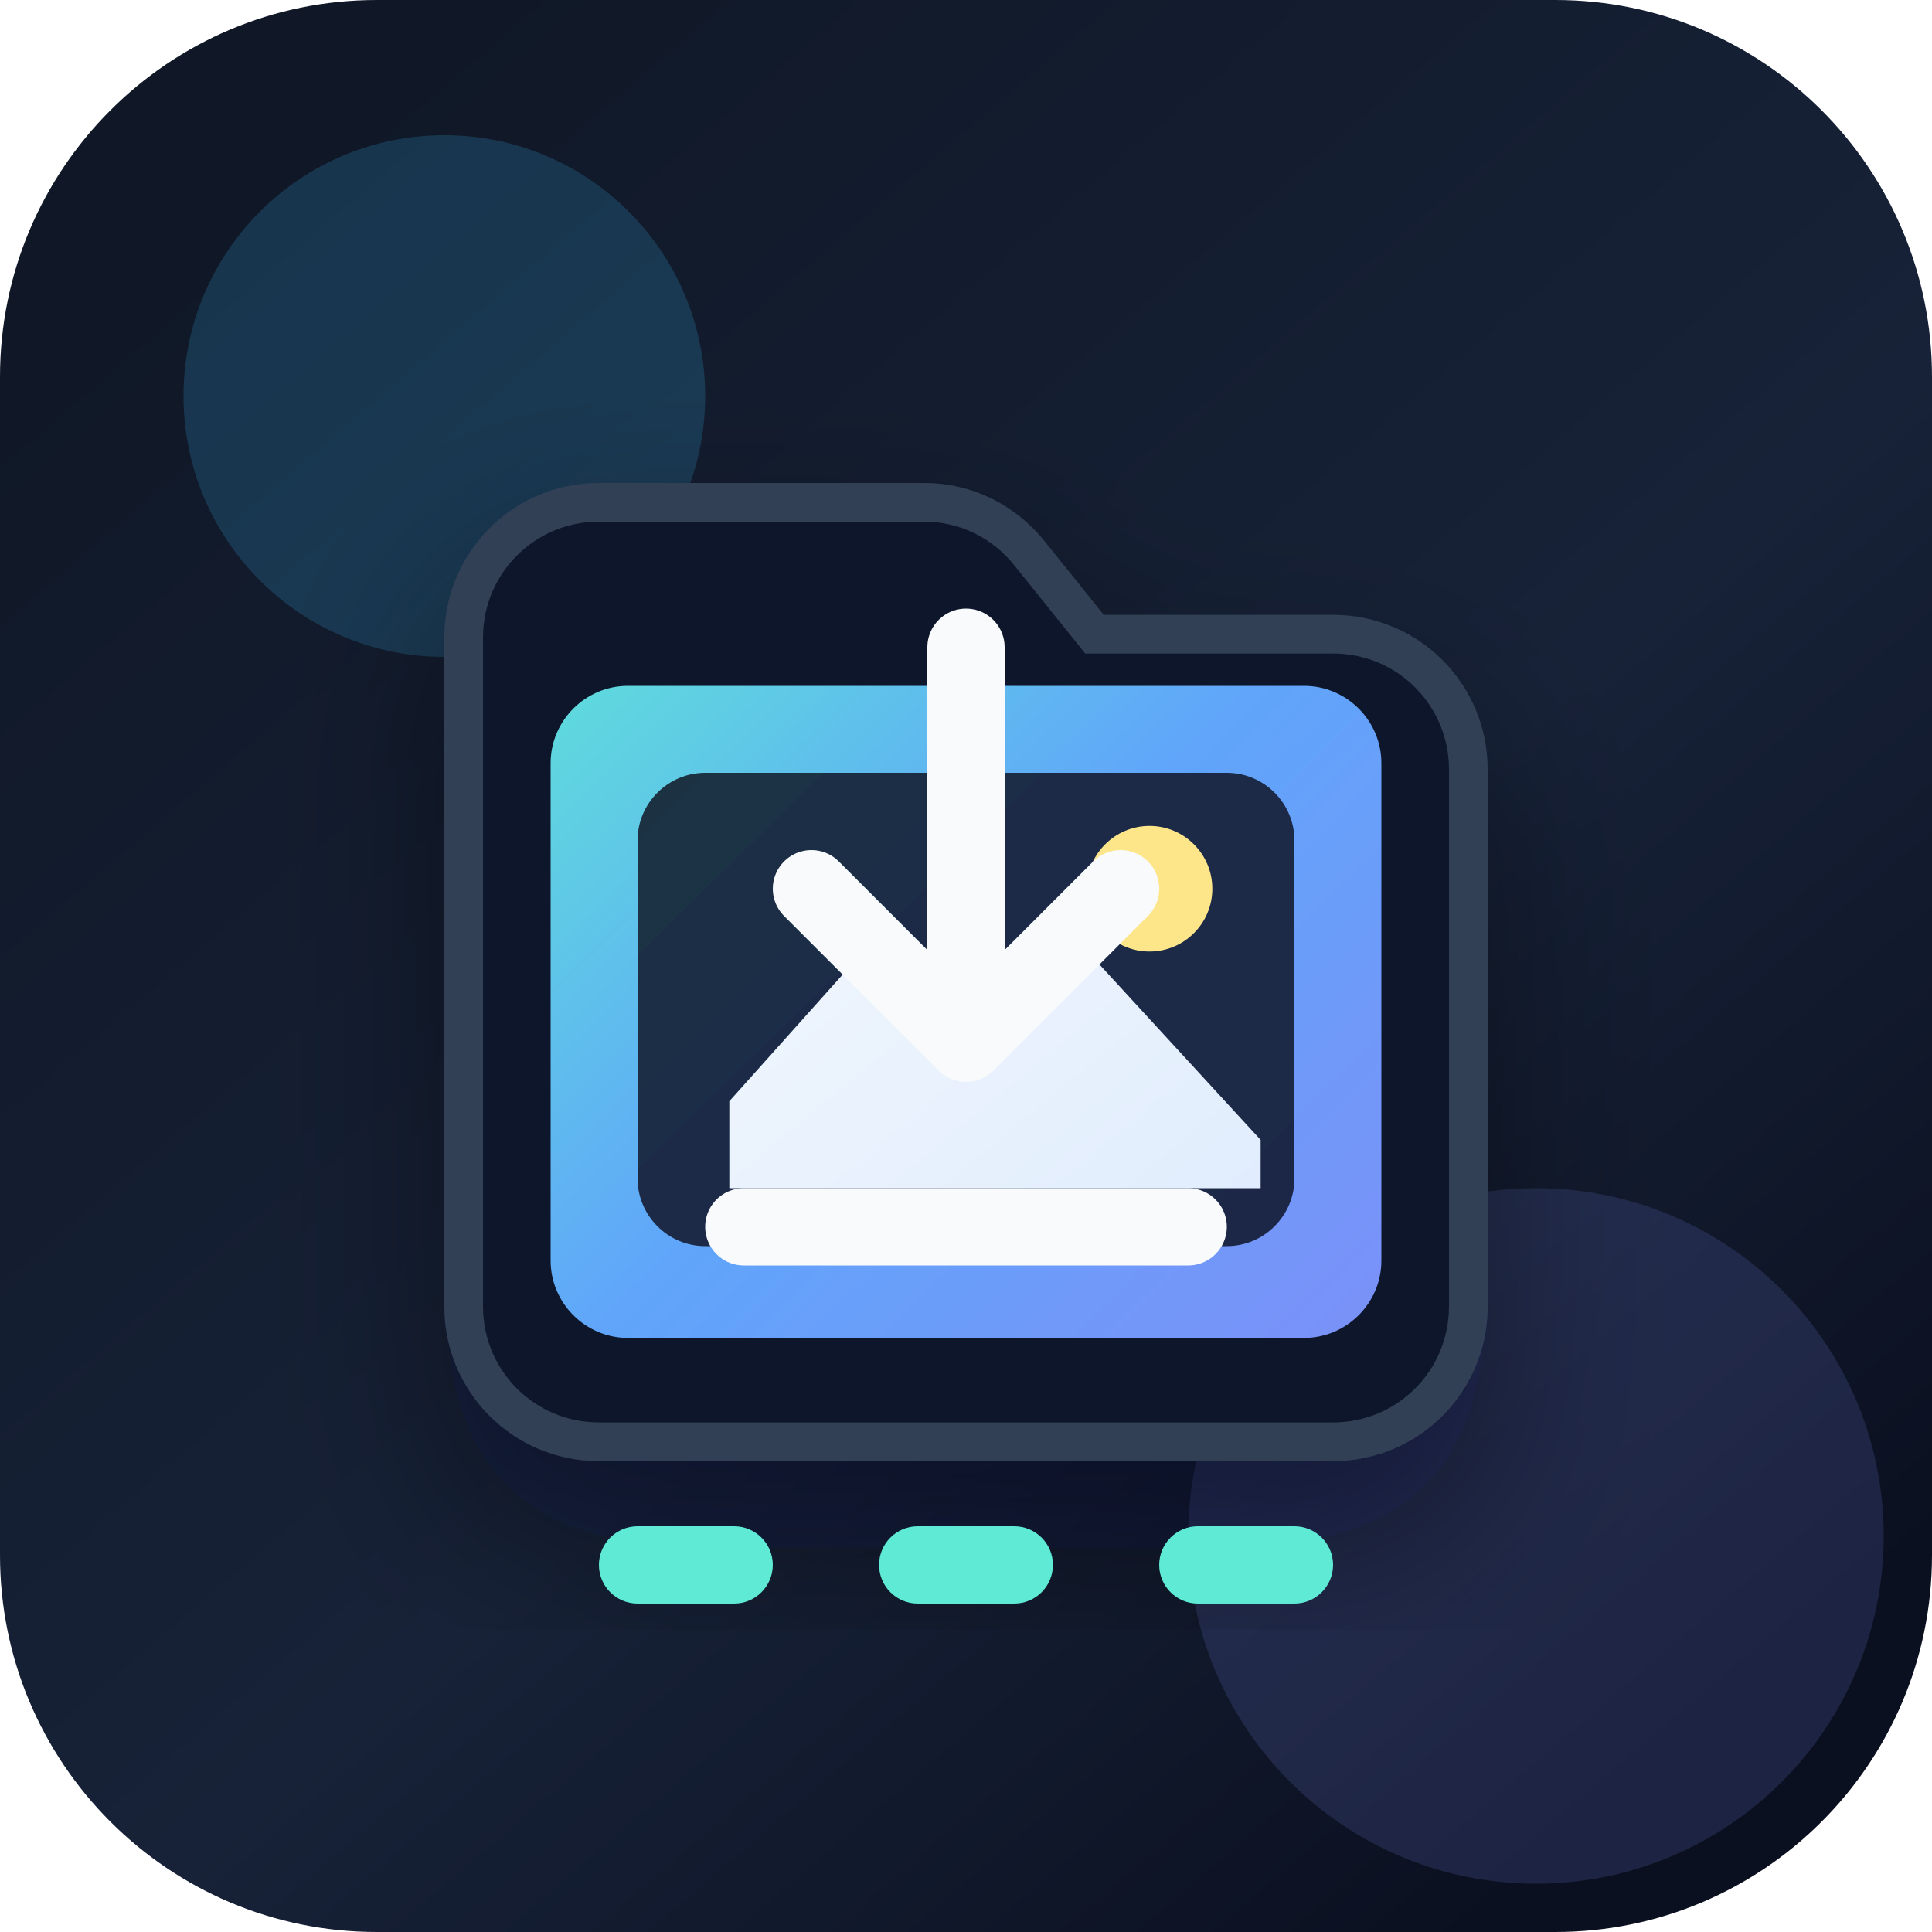
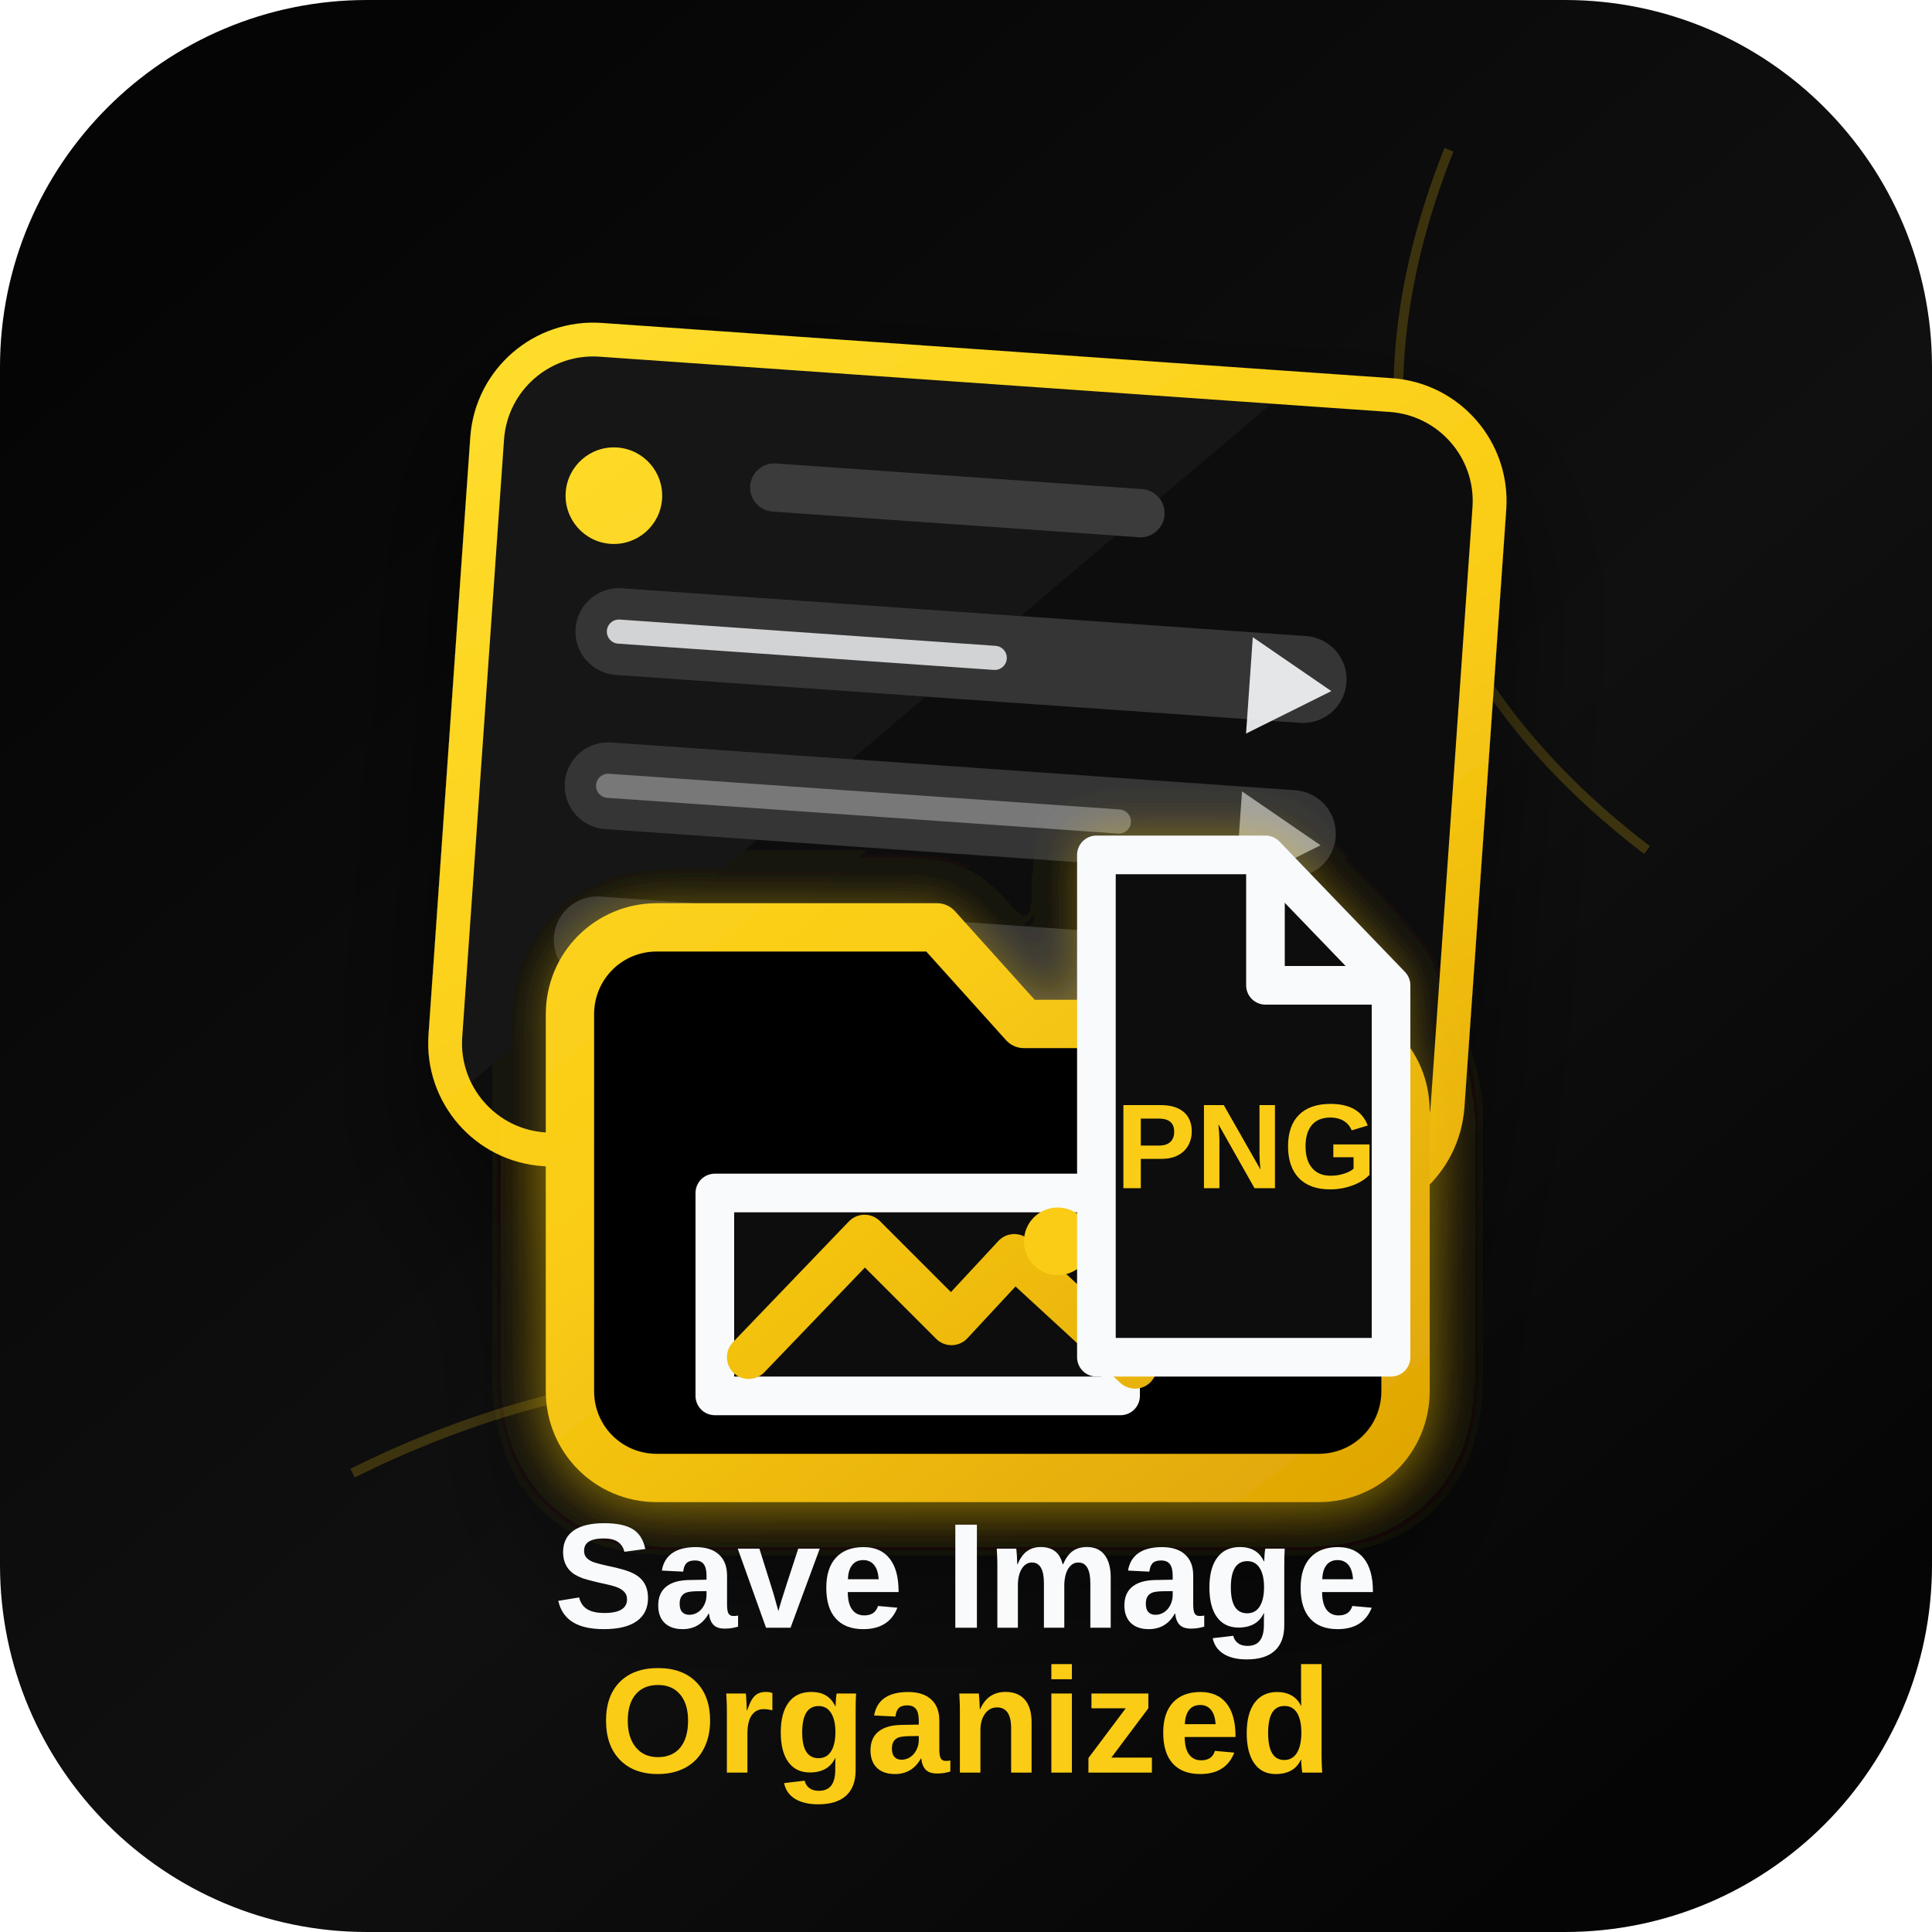
<svg xmlns="http://www.w3.org/2000/svg" viewBox="0 0 400 400" role="img" aria-labelledby="title desc">
  <defs>
-     <linearGradient id="bg" x1="56" y1="32" x2="344" y2="368" gradientUnits="userSpaceOnUse">
-       <stop offset="0" stop-color="#101827" />
-       <stop offset="0.58" stop-color="#172238" />
-       <stop offset="1" stop-color="#0b1020" />
+     <linearGradient id="bg" x1="54" y1="32" x2="346" y2="368" gradientUnits="userSpaceOnUse">
+       <stop offset="0" stop-color="#050505" />
+       <stop offset="0.58" stop-color="#101010" />
+       <stop offset="1" stop-color="#050505" />
    </linearGradient>
-     <linearGradient id="panel" x1="106" y1="112" x2="294" y2="304" gradientUnits="userSpaceOnUse">
-       <stop offset="0" stop-color="#5eead4" />
-       <stop offset="0.48" stop-color="#60a5fa" />
-       <stop offset="1" stop-color="#818cf8" />
+     <linearGradient id="gold" x1="96" y1="60" x2="312" y2="340" gradientUnits="userSpaceOnUse">
+       <stop offset="0" stop-color="#ffdf2e" />
+       <stop offset="0.48" stop-color="#facc15" />
+       <stop offset="1" stop-color="#d89b00" />
    </linearGradient>
-     <linearGradient id="accent" x1="148" y1="120" x2="282" y2="282" gradientUnits="userSpaceOnUse">
-       <stop offset="0" stop-color="#f8fafc" />
-       <stop offset="1" stop-color="#dbeafe" />
+     <linearGradient id="panel" x1="126" y1="82" x2="286" y2="246" gradientUnits="userSpaceOnUse">
+       <stop offset="0" stop-color="#171717" />
+       <stop offset="1" stop-color="#090909" />
    </linearGradient>
-     <filter id="shadow" x="-20%" y="-20%" width="140%" height="140%">
-       <feDropShadow dx="0" dy="18" stdDeviation="18" flood-color="#020617" flood-opacity="0.42" />
+     <filter id="shadow" x="-18%" y="-18%" width="136%" height="136%">
+       <feDropShadow dx="0" dy="14" stdDeviation="14" flood-color="#000000" flood-opacity="0.55" />
+     </filter>
+     <filter id="glow" x="-24%" y="-24%" width="148%" height="148%">
+       <feDropShadow dx="0" dy="0" stdDeviation="5" flood-color="#facc15" flood-opacity="0.42" />
    </filter>
  </defs>
-   <rect width="400" height="400" rx="78" fill="url(#bg)" />
-   <circle cx="92" cy="82" r="54" fill="#38bdf8" opacity="0.18" />
-   <circle cx="318" cy="318" r="72" fill="#818cf8" opacity="0.16" />
+   <rect width="400" height="400" rx="76" fill="url(#bg)" />
+   <path d="M73 305c60-30 126-28 197 5m30-279c-22 55-10 106 41 145" fill="none" stroke="#facc15" stroke-width="2" opacity="0.2" />
  <g filter="url(#shadow)">
-     <path d="M96 132c0-15.5 12.5-28 28-28h67.4c8.5 0 16.4 3.9 21.7 10.5l13.5 16.8H276c15.5 0 28 12.5 28 28v111.2c0 15.5-12.5 28-28 28H124c-15.5 0-28-12.5-28-28V132Z" fill="#0f172a" stroke="#334155" stroke-width="8" />
-     <path d="M114 158c0-8.8 7.2-16 16-16h140c8.8 0 16 7.2 16 16v103c0 8.8-7.2 16-16 16H130c-8.8 0-16-7.2-16-16V158Z" fill="url(#panel)" />
-     <path d="M132 174c0-7.7 6.3-14 14-14h108c7.7 0 14 6.3 14 14v70c0 7.7-6.3 14-14 14H146c-7.7 0-14-6.3-14-14v-70Z" fill="#0b1020" opacity="0.82" />
-     <path d="M151 228l34-38 25 27 17-18 34 37v10H151v-18Z" fill="url(#accent)" />
-     <circle cx="238" cy="184" r="13" fill="#fde68a" />
+     <g transform="rotate(4 202 164)">
+       <rect x="96" y="76" width="208" height="168" rx="22" fill="url(#panel)" stroke="url(#gold)" stroke-width="7" />
+       <circle cx="123" cy="108" r="10" fill="url(#gold)" />
+       <rect x="151" y="99" width="86" height="10" rx="5" fill="#3a3a3a" />
+       <g fill="none" stroke-linecap="round">
+         <path d="M126 136h142" stroke="#353535" stroke-width="18" />
+         <path d="M126 168h142" stroke="#353535" stroke-width="18" />
+         <path d="M126 200h142" stroke="#353535" stroke-width="18" />
+         <path d="M126 136h78" stroke="#f8fafc" stroke-width="5" opacity="0.8" />
+         <path d="M126 168h106" stroke="#f8fafc" stroke-width="5" opacity="0.34" />
+         <path d="M126 200h58" stroke="#f8fafc" stroke-width="5" opacity="0.34" />
+       </g>
+       <path d="m257 128 17 10-17 10Z" fill="#f8fafc" opacity="0.9" />
+       <path d="m257 160 17 10-17 10Z" fill="#f8fafc" opacity="0.55" />
+       <path d="m257 192 17 10-17 10Z" fill="url(#gold)" />
+     </g>
+     <g filter="url(#glow)">
+       <path d="M118 210c0-10 8-18 18-18h58l18 20h61c10 0 18 8 18 18v58c0 10-8 18-18 18H136c-10 0-18-8-18-18v-78Z" fill="#060606" stroke="url(#gold)" stroke-width="10" stroke-linejoin="round" />
+       <path d="M148 247h84v42h-84z" fill="#111111" stroke="#f8fafc" stroke-width="8" stroke-linejoin="round" />
+       <path d="m155 281 24-25 18 18 13-14 25 23" fill="none" stroke="url(#gold)" stroke-width="9" stroke-linecap="round" stroke-linejoin="round" />
+       <circle cx="219" cy="257" r="7" fill="#facc15" />
+       <path d="M227 177h35l26 27v77h-61Z" fill="#090909" stroke="#f8fafc" stroke-width="8" stroke-linejoin="round" />
+       <path d="M262 178v26h26" fill="none" stroke="#f8fafc" stroke-width="8" stroke-linejoin="round" />
+       <text x="258" y="246" text-anchor="middle" font-family="Arial, Helvetica, sans-serif" font-size="25" font-weight="700" fill="#facc15">PNG</text>
+     </g>
  </g>
-   <g fill="none" stroke="#f8fafc" stroke-linecap="round" stroke-linejoin="round" stroke-width="16">
-     <path d="M200 134v80" />
-     <path d="m168 184 32 32 32-32" />
-     <path d="M154 254h92" />
-   </g>
-   <g fill="#5eead4">
-     <rect x="124" y="316" width="36" height="16" rx="8" />
-     <rect x="182" y="316" width="36" height="16" rx="8" />
-     <rect x="240" y="316" width="36" height="16" rx="8" />
+   <g font-family="Arial, Helvetica, sans-serif" font-weight="800" text-anchor="middle">
+     <text x="200" y="337" font-size="31" fill="#f8fafc">Save Image</text>
+     <text x="200" y="367" font-size="31" fill="#facc15">Organized</text>
  </g>
</svg>
